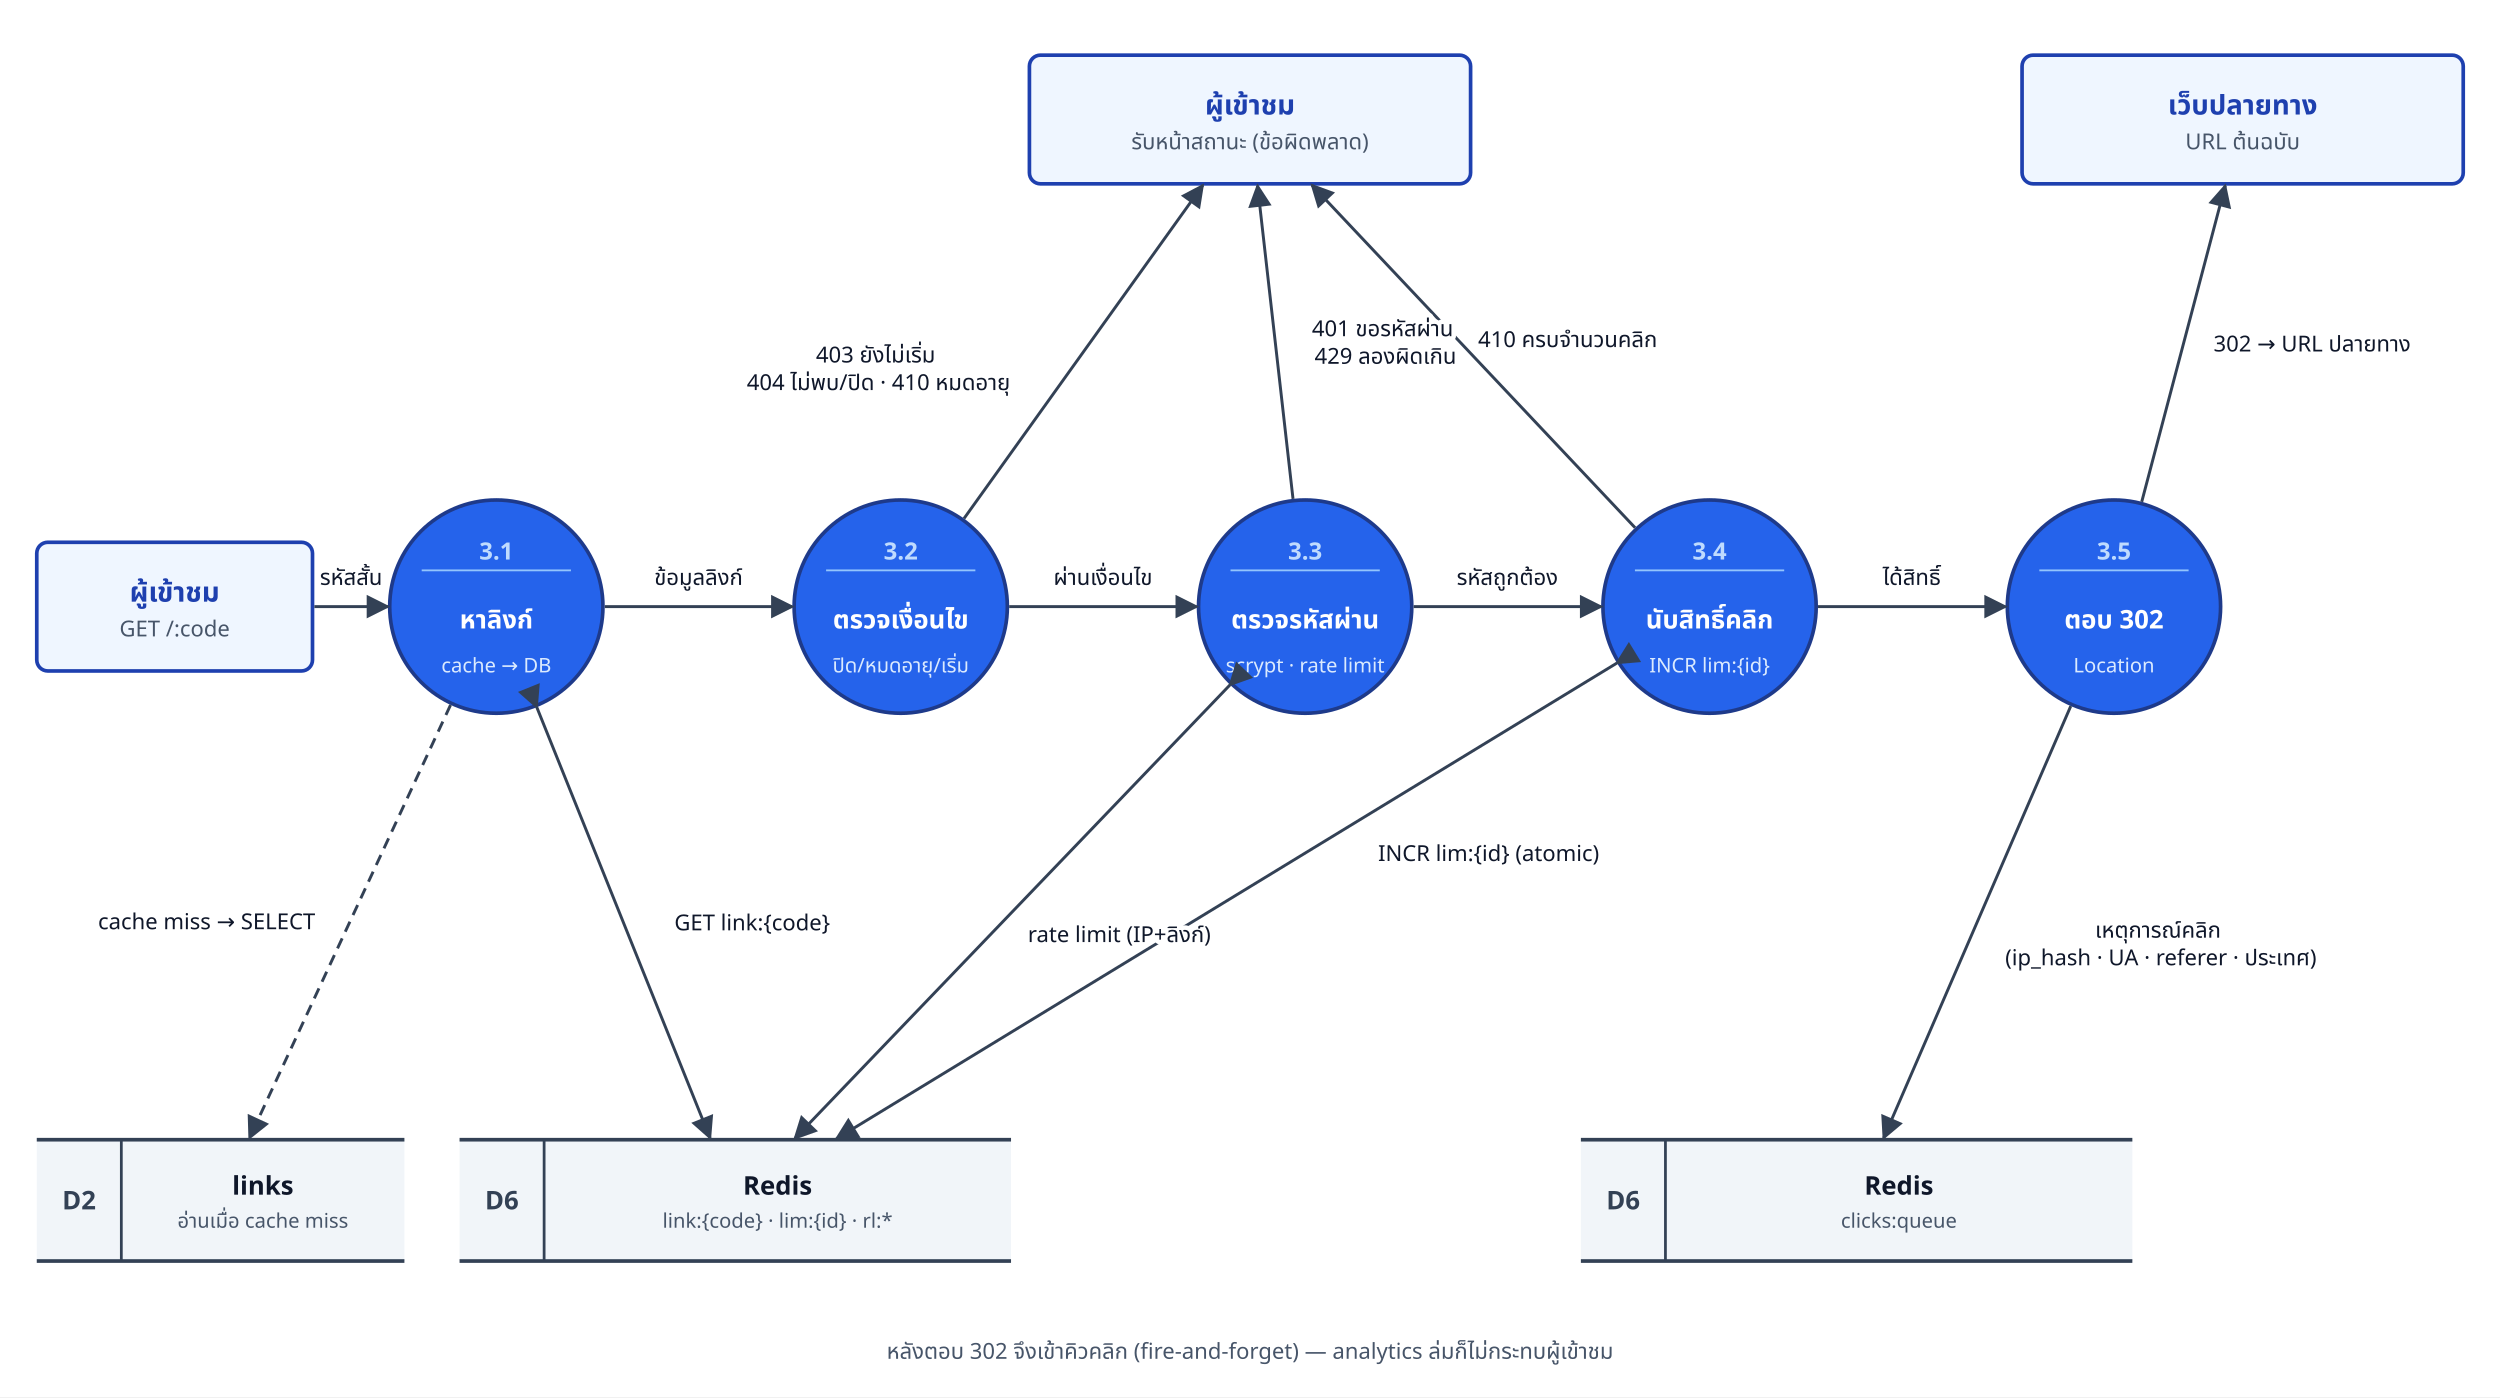
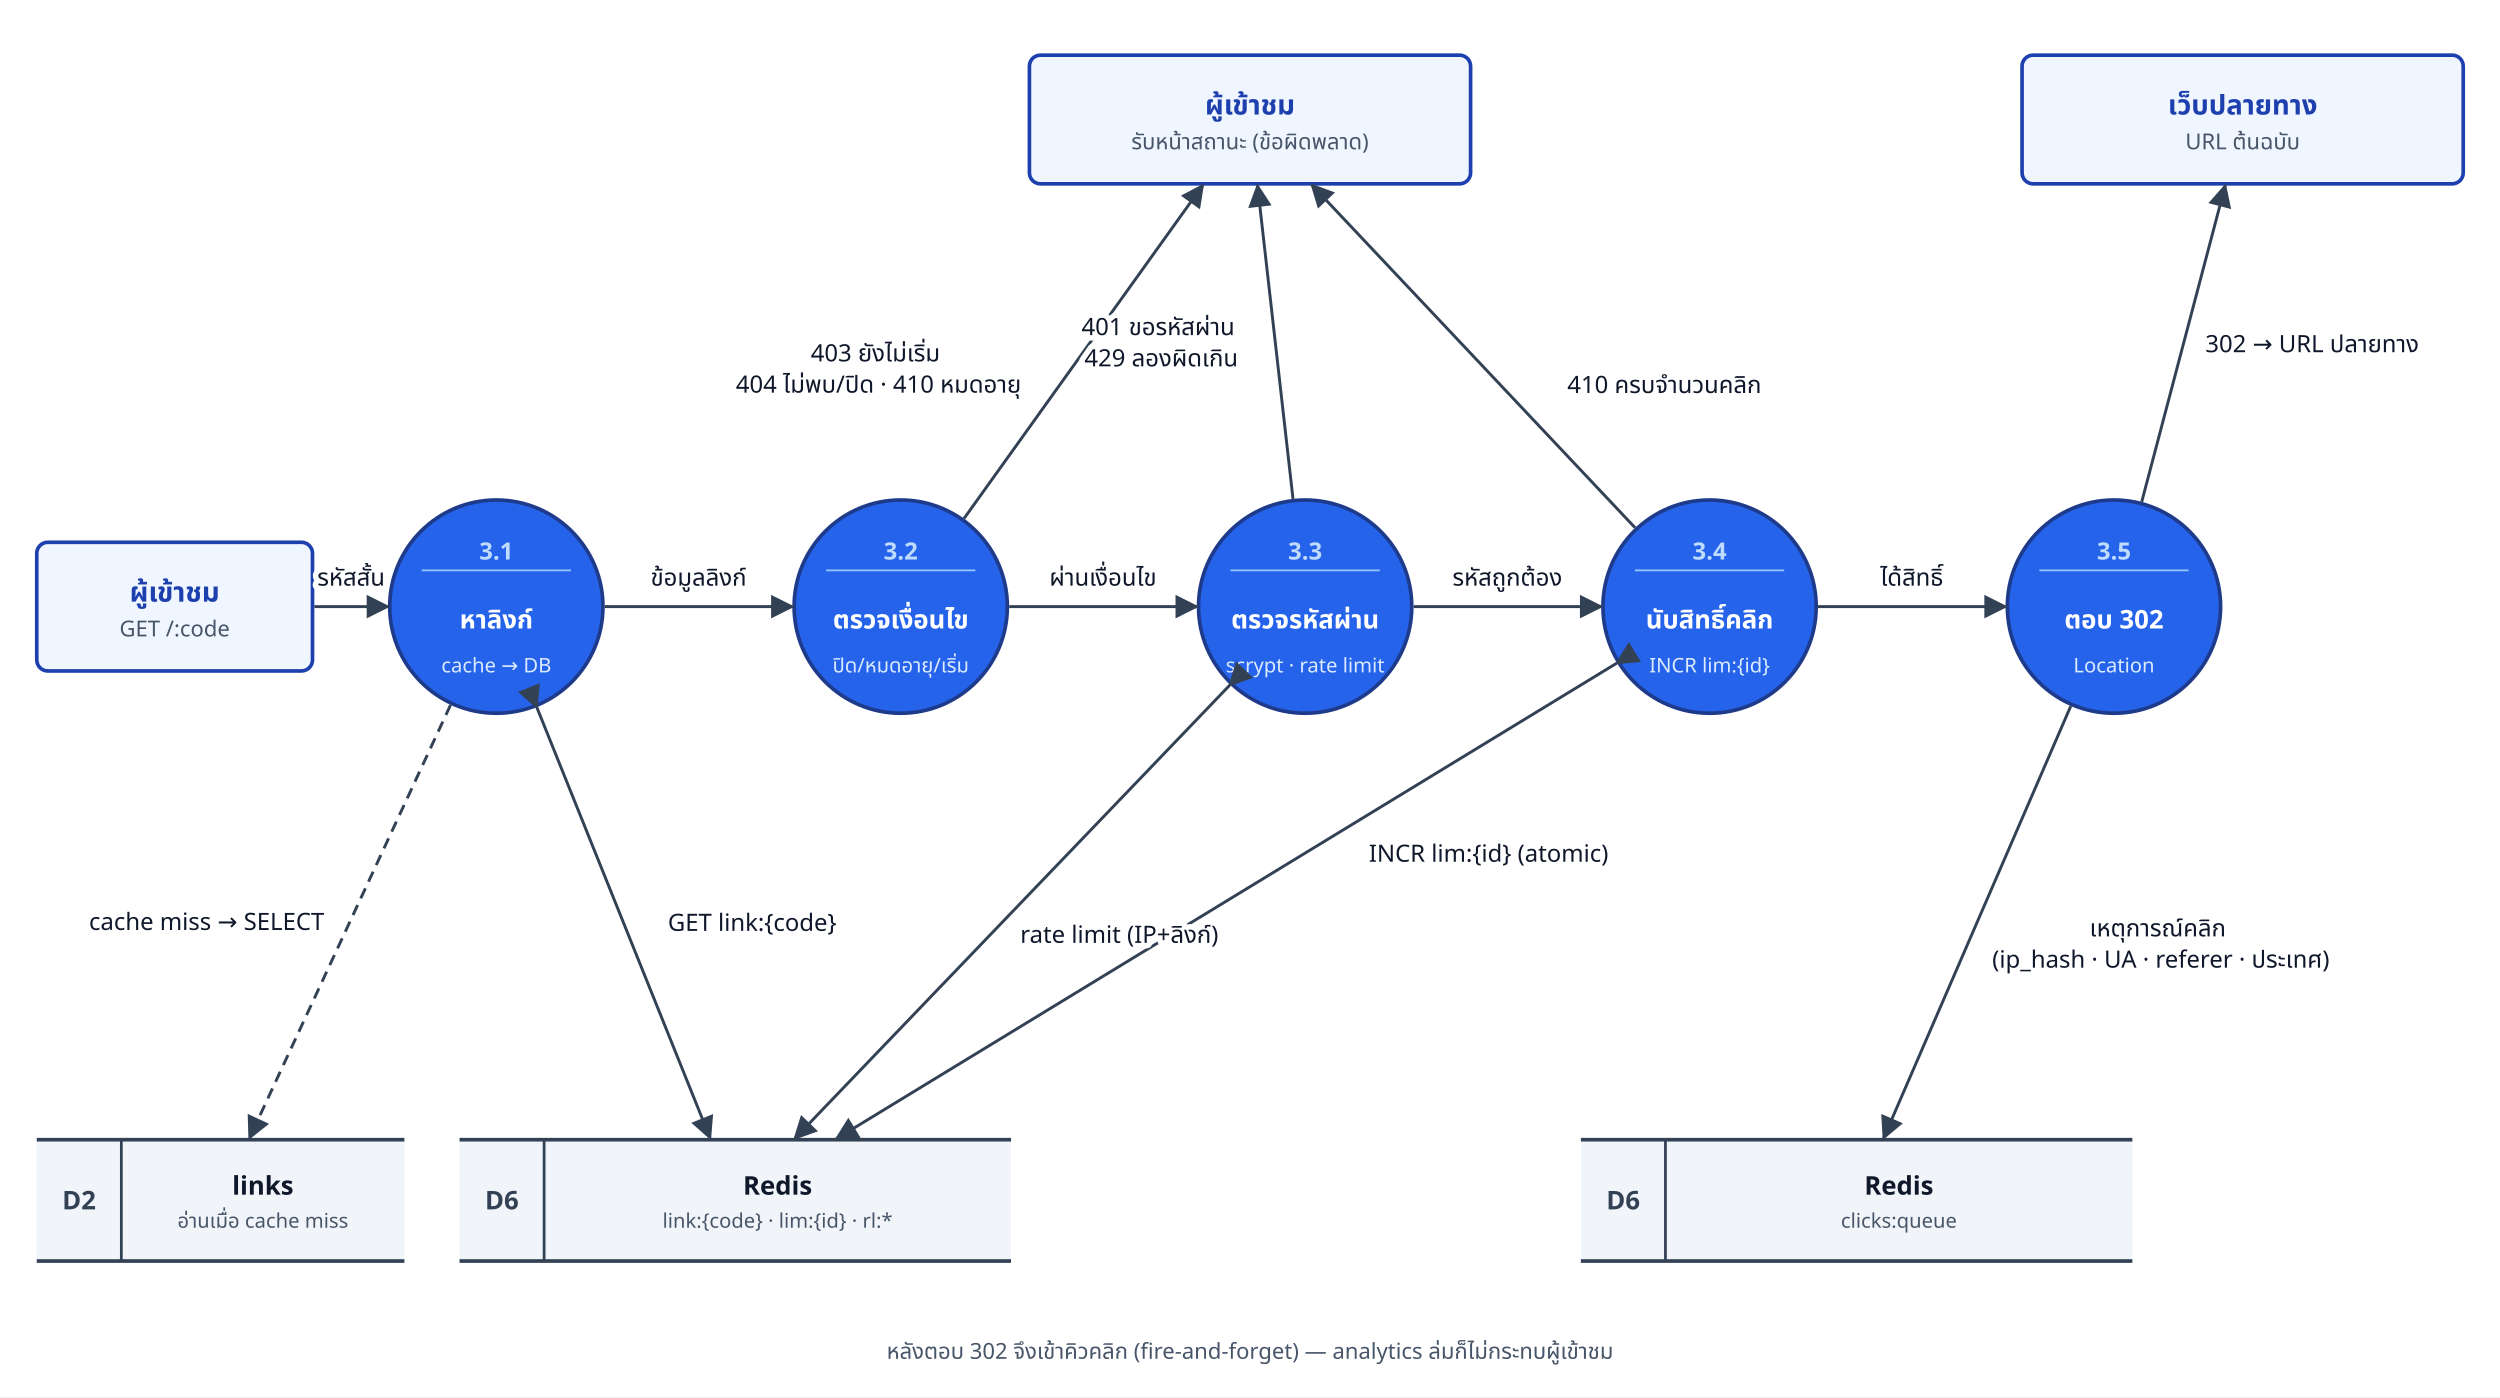
<svg xmlns="http://www.w3.org/2000/svg" viewBox="0 0 1360 760" width="1360" height="760" role="img" aria-label="DFD Level 2 — 3.0 Redirect" font-family="'Noto Sans Thai','Sukhumvit Set',Thonburi,'Segoe UI',system-ui,sans-serif">
  <defs>
    <marker id="ah" viewBox="0 0 10 10" refX="9" refY="5" markerWidth="8" markerHeight="8" orient="auto-start-reverse">
      <path d="M0 0L10 5L0 10z" fill="#334155" />
    </marker>
    <marker id="ahs" viewBox="0 0 10 10" refX="1" refY="5" markerWidth="8" markerHeight="8" orient="auto-start-reverse">
      <path d="M10 0L0 5L10 10z" fill="#334155" />
    </marker>
  </defs>
  <rect width="1360" height="760" fill="#fff" />
  <rect x="20" y="295" width="150" height="70" rx="6" fill="#eff6ff" stroke="#1e40af" stroke-width="2" />
  <text x="95" text-anchor="middle" font-size="15" font-weight="700" fill="#1e40af">
    <tspan x="95" y="327.3">ผู้เข้าชม</tspan>
  </text>
  <text x="95" text-anchor="middle" font-size="12" font-weight="400" fill="#475569">
    <tspan x="95" y="346.2">GET /:code</tspan>
  </text>
  <circle cx="270" cy="330" r="58" fill="#2563eb" stroke="#1e3a8a" stroke-width="2" />
  <text x="270" text-anchor="middle" font-size="13" font-weight="700" fill="#bfdbfe">
    <tspan x="270" y="304.4">3.1</tspan>
  </text>
  <line x1="229.4" x2="310.6" y1="310.28" y2="310.28" stroke="#93c5fd" stroke-width="1" />
  <text x="270" text-anchor="middle" font-size="14" font-weight="700" fill="#fff">
    <tspan x="270" y="341.9">หาลิงก์</tspan>
  </text>
  <text x="270" text-anchor="middle" font-size="11" font-weight="400" fill="#dbeafe">
    <tspan x="270" y="365.8">cache → DB</tspan>
  </text>
  <circle cx="490" cy="330" r="58" fill="#2563eb" stroke="#1e3a8a" stroke-width="2" />
  <text x="490" text-anchor="middle" font-size="13" font-weight="700" fill="#bfdbfe">
    <tspan x="490" y="304.4">3.2</tspan>
  </text>
  <line x1="449.4" x2="530.6" y1="310.28" y2="310.28" stroke="#93c5fd" stroke-width="1" />
  <text x="490" text-anchor="middle" font-size="14" font-weight="700" fill="#fff">
    <tspan x="490" y="341.9">ตรวจเงื่อนไข</tspan>
  </text>
  <text x="490" text-anchor="middle" font-size="11" font-weight="400" fill="#dbeafe">
    <tspan x="490" y="365.8">ปิด/หมดอายุ/เริ่ม</tspan>
  </text>
  <circle cx="710" cy="330" r="58" fill="#2563eb" stroke="#1e3a8a" stroke-width="2" />
  <text x="710" text-anchor="middle" font-size="13" font-weight="700" fill="#bfdbfe">
    <tspan x="710" y="304.4">3.3</tspan>
  </text>
  <line x1="669.4" x2="750.6" y1="310.28" y2="310.28" stroke="#93c5fd" stroke-width="1" />
  <text x="710" text-anchor="middle" font-size="14" font-weight="700" fill="#fff">
    <tspan x="710" y="341.9">ตรวจรหัสผ่าน</tspan>
  </text>
  <text x="710" text-anchor="middle" font-size="11" font-weight="400" fill="#dbeafe">
    <tspan x="710" y="365.8">scrypt · rate limit</tspan>
  </text>
  <circle cx="930" cy="330" r="58" fill="#2563eb" stroke="#1e3a8a" stroke-width="2" />
  <text x="930" text-anchor="middle" font-size="13" font-weight="700" fill="#bfdbfe">
    <tspan x="930" y="304.4">3.4</tspan>
  </text>
  <line x1="889.4" x2="970.6" y1="310.28" y2="310.28" stroke="#93c5fd" stroke-width="1" />
  <text x="930" text-anchor="middle" font-size="14" font-weight="700" fill="#fff">
    <tspan x="930" y="341.9">นับสิทธิ์คลิก</tspan>
  </text>
  <text x="930" text-anchor="middle" font-size="11" font-weight="400" fill="#dbeafe">
    <tspan x="930" y="365.8">INCR lim:{id}</tspan>
  </text>
  <circle cx="1150" cy="330" r="58" fill="#2563eb" stroke="#1e3a8a" stroke-width="2" />
  <text x="1150" text-anchor="middle" font-size="13" font-weight="700" fill="#bfdbfe">
    <tspan x="1150" y="304.4">3.5</tspan>
  </text>
  <line x1="1109.4" x2="1190.6" y1="310.28" y2="310.28" stroke="#93c5fd" stroke-width="1" />
  <text x="1150" text-anchor="middle" font-size="14" font-weight="700" fill="#fff">
    <tspan x="1150" y="341.9">ตอบ 302</tspan>
  </text>
  <text x="1150" text-anchor="middle" font-size="11" font-weight="400" fill="#dbeafe">
    <tspan x="1150" y="365.8">Location</tspan>
  </text>
  <rect x="250" y="620" width="300" height="66" fill="#f1f5f9" stroke="none" />
  <line x1="250" x2="550" y1="620" y2="620" stroke="#334155" stroke-width="2" />
  <line x1="250" x2="550" y1="686" y2="686" stroke="#334155" stroke-width="2" />
  <line x1="296" x2="296" y1="620" y2="686" stroke="#334155" stroke-width="1.5" />
  <text x="273" text-anchor="middle" font-size="14" font-weight="700" fill="#334155">
    <tspan x="273" y="657.9">D6</tspan>
  </text>
  <text x="423" text-anchor="middle" font-size="14" font-weight="700" fill="#0f172a">
    <tspan x="423" y="649.9">Redis</tspan>
  </text>
  <text x="423" text-anchor="middle" font-size="11" font-weight="400" fill="#475569">
    <tspan x="423" y="667.9">link:{code} · lim:{id} · rl:*</tspan>
  </text>
  <rect x="20" y="620" width="200" height="66" fill="#f1f5f9" stroke="none" />
  <line x1="20" x2="220" y1="620" y2="620" stroke="#334155" stroke-width="2" />
  <line x1="20" x2="220" y1="686" y2="686" stroke="#334155" stroke-width="2" />
  <line x1="66" x2="66" y1="620" y2="686" stroke="#334155" stroke-width="1.5" />
  <text x="43" text-anchor="middle" font-size="14" font-weight="700" fill="#334155">
    <tspan x="43" y="657.9">D2</tspan>
  </text>
  <text x="143" text-anchor="middle" font-size="14" font-weight="700" fill="#0f172a">
    <tspan x="143" y="649.9">links</tspan>
  </text>
  <text x="143" text-anchor="middle" font-size="11" font-weight="400" fill="#475569">
    <tspan x="143" y="667.9">อ่านเมื่อ cache miss</tspan>
  </text>
  <rect x="860" y="620" width="300" height="66" fill="#f1f5f9" stroke="none" />
  <line x1="860" x2="1160" y1="620" y2="620" stroke="#334155" stroke-width="2" />
  <line x1="860" x2="1160" y1="686" y2="686" stroke="#334155" stroke-width="2" />
  <line x1="906" x2="906" y1="620" y2="686" stroke="#334155" stroke-width="1.5" />
  <text x="883" text-anchor="middle" font-size="14" font-weight="700" fill="#334155">
    <tspan x="883" y="657.9">D6</tspan>
  </text>
  <text x="1033" text-anchor="middle" font-size="14" font-weight="700" fill="#0f172a">
    <tspan x="1033" y="649.9">Redis</tspan>
  </text>
  <text x="1033" text-anchor="middle" font-size="11" font-weight="400" fill="#475569">
    <tspan x="1033" y="667.9">clicks:queue</tspan>
  </text>
  <rect x="560" y="30" width="240" height="70" rx="6" fill="#eff6ff" stroke="#1e40af" stroke-width="2" />
  <text x="680" text-anchor="middle" font-size="15" font-weight="700" fill="#1e40af">
    <tspan x="680" y="62.3">ผู้เข้าชม</tspan>
  </text>
  <text x="680" text-anchor="middle" font-size="12" font-weight="400" fill="#475569">
    <tspan x="680" y="81.2">รับหน้าสถานะ (ข้อผิดพลาด)</tspan>
  </text>
  <rect x="1100" y="30" width="240" height="70" rx="6" fill="#eff6ff" stroke="#1e40af" stroke-width="2" />
  <text x="1220" text-anchor="middle" font-size="15" font-weight="700" fill="#1e40af">
    <tspan x="1220" y="62.3">เว็บปลายทาง</tspan>
  </text>
  <text x="1220" text-anchor="middle" font-size="12" font-weight="400" fill="#475569">
    <tspan x="1220" y="81.2">URL ต้นฉบับ</tspan>
  </text>
  <path d="M171 330 L211 330" fill="none" stroke="#334155" stroke-width="1.6" marker-end="url(#ah)" />
  <path d="M329 330 L431 330" fill="none" stroke="#334155" stroke-width="1.6" marker-end="url(#ah)" />
  <path d="M549 330 L651 330" fill="none" stroke="#334155" stroke-width="1.6" marker-end="url(#ah)" />
  <path d="M769 330 L871 330" fill="none" stroke="#334155" stroke-width="1.6" marker-end="url(#ah)" />
  <path d="M989 330 L1091 330" fill="none" stroke="#334155" stroke-width="1.6" marker-end="url(#ah)" />
  <path d="M292 384.7 L386.3 619.1" fill="none" stroke="#334155" stroke-width="1.6" marker-end="url(#ah)" marker-start="url(#ahs)" />
  <path d="M245.1 383.5 L135.7 619.1" fill="none" stroke="#334155" stroke-width="1.6" stroke-dasharray="6 4" marker-end="url(#ah)" />
  <path d="M524.4 282.1 L654.3 100.8" fill="none" stroke="#334155" stroke-width="1.6" marker-end="url(#ah)" />
  <path d="M703.4 271.4 L684.1 101" fill="none" stroke="#334155" stroke-width="1.6" marker-end="url(#ah)" />
  <path d="M889.5 287.1 L713.7 100.7" fill="none" stroke="#334155" stroke-width="1.6" marker-end="url(#ah)" />
  <path d="M669.1 372.6 L432.4 619.3" fill="none" stroke="#334155" stroke-width="1.6" marker-end="url(#ah)" marker-start="url(#ahs)" />
  <path d="M879.6 360.7 L455 619.5" fill="none" stroke="#334155" stroke-width="1.6" marker-end="url(#ah)" marker-start="url(#ahs)" />
  <path d="M1165.1 273 L1210.5 101" fill="none" stroke="#334155" stroke-width="1.6" marker-end="url(#ah)" />
  <path d="M1126.5 384.1 L1024.7 619.1" fill="none" stroke="#334155" stroke-width="1.6" marker-end="url(#ah)" />
  <text x="680" text-anchor="middle" font-size="12" font-weight="400" fill="#475569">
    <tspan x="680" y="739.2">หลังตอบ 302 จึงเข้าคิวคลิก (fire-and-forget) — analytics ล่มก็ไม่กระทบผู้เข้าชม</tspan>
  </text>
-   <g font-size="12" fill="#0f172a" stroke="#fff" stroke-width="5" stroke-linejoin="round" paint-order="stroke" style="paint-order:stroke">
-     <text x="191" text-anchor="middle" font-size="12" font-weight="400" fill="#0f172a">
-       <tspan x="191" y="318.2">รหัสสั้น</tspan>
-     </text>
-   </g>
-   <g font-size="12" fill="#0f172a" stroke="#fff" stroke-width="5" stroke-linejoin="round" paint-order="stroke" style="paint-order:stroke">
-     <text x="380" text-anchor="middle" font-size="12" font-weight="400" fill="#0f172a">
-       <tspan x="380" y="318.2">ข้อมูลลิงก์</tspan>
-     </text>
-   </g>
-   <g font-size="12" fill="#0f172a" stroke="#fff" stroke-width="5" stroke-linejoin="round" paint-order="stroke" style="paint-order:stroke">
-     <text x="600" text-anchor="middle" font-size="12" font-weight="400" fill="#0f172a">
-       <tspan x="600" y="318.2">ผ่านเงื่อนไข</tspan>
-     </text>
-   </g>
-   <g font-size="12" fill="#0f172a" stroke="#fff" stroke-width="5" stroke-linejoin="round" paint-order="stroke" style="paint-order:stroke">
-     <text x="820" text-anchor="middle" font-size="12" font-weight="400" fill="#0f172a">
-       <tspan x="820" y="318.2">รหัสถูกต้อง</tspan>
-     </text>
-   </g>
-   <g font-size="12" fill="#0f172a" stroke="#fff" stroke-width="5" stroke-linejoin="round" paint-order="stroke" style="paint-order:stroke">
-     <text x="1040" text-anchor="middle" font-size="12" font-weight="400" fill="#0f172a">
-       <tspan x="1040" y="318.2">ได้สิทธิ์</tspan>
-     </text>
-   </g>
-   <g font-size="12" fill="#0f172a" stroke="#fff" stroke-width="5" stroke-linejoin="round" paint-order="stroke" style="paint-order:stroke">
-     <text x="409.2" text-anchor="middle" font-size="12" font-weight="400" fill="#0f172a">
-       <tspan x="409.2" y="506.1">GET link:{code}</tspan>
-     </text>
-   </g>
-   <g font-size="12" fill="#0f172a" stroke="#fff" stroke-width="5" stroke-linejoin="round" paint-order="stroke" style="paint-order:stroke">
-     <text x="112.4" text-anchor="middle" font-size="12" font-weight="400" fill="#0f172a">
-       <tspan x="112.4" y="505.5">cache miss → SELECT</tspan>
-     </text>
-   </g>
-   <g font-size="12" fill="#0f172a" stroke="#fff" stroke-width="5" stroke-linejoin="round" paint-order="stroke" style="paint-order:stroke">
-     <text x="477.9" text-anchor="middle" font-size="12" font-weight="400" fill="#0f172a">
-       <tspan x="477.9" y="197.2">403 ยังไม่เริ่ม</tspan>
-       <tspan x="477.9" y="212.2">404 ไม่พบ/ปิด · 410 หมดอายุ</tspan>
-     </text>
-   </g>
-   <g font-size="12" fill="#0f172a" stroke="#fff" stroke-width="5" stroke-linejoin="round" paint-order="stroke" style="paint-order:stroke">
-     <text x="753.7" text-anchor="middle" font-size="12" font-weight="400" fill="#0f172a">
-       <tspan x="753.7" y="182.9">401 ขอรหัสผ่าน</tspan>
-       <tspan x="753.7" y="197.9">429 ลองผิดเกิน</tspan>
-     </text>
-   </g>
-   <g font-size="12" fill="#0f172a" stroke="#fff" stroke-width="5" stroke-linejoin="round" paint-order="stroke" style="paint-order:stroke">
-     <text x="852.8" text-anchor="middle" font-size="12" font-weight="400" fill="#0f172a">
-       <tspan x="852.8" y="188.8">410 ครบจำนวนคลิก</tspan>
-     </text>
-   </g>
-   <g font-size="12" fill="#0f172a" stroke="#fff" stroke-width="5" stroke-linejoin="round" paint-order="stroke" style="paint-order:stroke">
-     <text x="608.9" text-anchor="middle" font-size="12" font-weight="400" fill="#0f172a">
-       <tspan x="608.9" y="512.5">rate limit (IP+ลิงก์)</tspan>
-     </text>
-   </g>
-   <g font-size="12" fill="#0f172a" stroke="#fff" stroke-width="5" stroke-linejoin="round" paint-order="stroke" style="paint-order:stroke">
-     <text x="809.8" text-anchor="middle" font-size="12" font-weight="400" fill="#0f172a">
-       <tspan x="809.8" y="468.4">INCR lim:{id} (atomic)</tspan>
-     </text>
-   </g>
-   <g font-size="12" fill="#0f172a" stroke="#fff" stroke-width="5" stroke-linejoin="round" paint-order="stroke" style="paint-order:stroke">
-     <text x="1257.8" text-anchor="middle" font-size="12" font-weight="400" fill="#0f172a">
-       <tspan x="1257.8" y="191.2">302 → URL ปลายทาง</tspan>
-     </text>
-   </g>
-   <g font-size="12" fill="#0f172a" stroke="#fff" stroke-width="5" stroke-linejoin="round" paint-order="stroke" style="paint-order:stroke">
-     <text x="1175.5" text-anchor="middle" font-size="12" font-weight="400" fill="#0f172a">
-       <tspan x="1175.5" y="510.1">เหตุการณ์คลิก</tspan>
-       <tspan x="1175.5" y="525.1">(ip_hash · UA · referer · ประเทศ)</tspan>
+   <g font-size="13" fill="#0f172a" stroke="#fff" stroke-width="6" stroke-linejoin="round" paint-order="stroke" style="paint-order:stroke">
+     <text x="191" text-anchor="middle" font-size="13" font-weight="400" fill="#0f172a">
+       <tspan x="191" y="318.6">รหัสสั้น</tspan>
+     </text>
+   </g>
+   <g font-size="13" fill="#0f172a" stroke="#fff" stroke-width="6" stroke-linejoin="round" paint-order="stroke" style="paint-order:stroke">
+     <text x="380" text-anchor="middle" font-size="13" font-weight="400" fill="#0f172a">
+       <tspan x="380" y="318.6">ข้อมูลลิงก์</tspan>
+     </text>
+   </g>
+   <g font-size="13" fill="#0f172a" stroke="#fff" stroke-width="6" stroke-linejoin="round" paint-order="stroke" style="paint-order:stroke">
+     <text x="600" text-anchor="middle" font-size="13" font-weight="400" fill="#0f172a">
+       <tspan x="600" y="318.6">ผ่านเงื่อนไข</tspan>
+     </text>
+   </g>
+   <g font-size="13" fill="#0f172a" stroke="#fff" stroke-width="6" stroke-linejoin="round" paint-order="stroke" style="paint-order:stroke">
+     <text x="820" text-anchor="middle" font-size="13" font-weight="400" fill="#0f172a">
+       <tspan x="820" y="318.6">รหัสถูกต้อง</tspan>
+     </text>
+   </g>
+   <g font-size="13" fill="#0f172a" stroke="#fff" stroke-width="6" stroke-linejoin="round" paint-order="stroke" style="paint-order:stroke">
+     <text x="1040" text-anchor="middle" font-size="13" font-weight="400" fill="#0f172a">
+       <tspan x="1040" y="318.6">ได้สิทธิ์</tspan>
+     </text>
+   </g>
+   <g font-size="13" fill="#0f172a" stroke="#fff" stroke-width="6" stroke-linejoin="round" paint-order="stroke" style="paint-order:stroke">
+     <text x="409.2" text-anchor="middle" font-size="13" font-weight="400" fill="#0f172a">
+       <tspan x="409.2" y="506.4">GET link:{code}</tspan>
+     </text>
+   </g>
+   <g font-size="13" fill="#0f172a" stroke="#fff" stroke-width="6" stroke-linejoin="round" paint-order="stroke" style="paint-order:stroke">
+     <text x="112.4" text-anchor="middle" font-size="13" font-weight="400" fill="#0f172a">
+       <tspan x="112.4" y="505.9">cache miss → SELECT</tspan>
+     </text>
+   </g>
+   <g font-size="13" fill="#0f172a" stroke="#fff" stroke-width="6" stroke-linejoin="round" paint-order="stroke" style="paint-order:stroke">
+     <text x="477.9" text-anchor="middle" font-size="13" font-weight="400" fill="#0f172a">
+       <tspan x="477.9" y="196.6">403 ยังไม่เริ่ม</tspan>
+       <tspan x="477.9" y="213.6">404 ไม่พบ/ปิด · 410 หมดอายุ</tspan>
+     </text>
+   </g>
+   <g font-size="13" fill="#0f172a" stroke="#fff" stroke-width="6" stroke-linejoin="round" paint-order="stroke" style="paint-order:stroke">
+     <text x="631.7" text-anchor="middle" font-size="13" font-weight="400" fill="#0f172a">
+       <tspan x="631.7" y="182.3">401 ขอรหัสผ่าน</tspan>
+       <tspan x="631.7" y="199.3">429 ลองผิดเกิน</tspan>
+     </text>
+   </g>
+   <g font-size="13" fill="#0f172a" stroke="#fff" stroke-width="6" stroke-linejoin="round" paint-order="stroke" style="paint-order:stroke">
+     <text x="905.4" text-anchor="middle" font-size="13" font-weight="400" fill="#0f172a">
+       <tspan x="905.4" y="213.8">410 ครบจำนวนคลิก</tspan>
+     </text>
+   </g>
+   <g font-size="13" fill="#0f172a" stroke="#fff" stroke-width="6" stroke-linejoin="round" paint-order="stroke" style="paint-order:stroke">
+     <text x="608.9" text-anchor="middle" font-size="13" font-weight="400" fill="#0f172a">
+       <tspan x="608.9" y="512.9">rate limit (IP+ลิงก์)</tspan>
+     </text>
+   </g>
+   <g font-size="13" fill="#0f172a" stroke="#fff" stroke-width="6" stroke-linejoin="round" paint-order="stroke" style="paint-order:stroke">
+     <text x="809.8" text-anchor="middle" font-size="13" font-weight="400" fill="#0f172a">
+       <tspan x="809.8" y="468.8">INCR lim:{id} (atomic)</tspan>
+     </text>
+   </g>
+   <g font-size="13" fill="#0f172a" stroke="#fff" stroke-width="6" stroke-linejoin="round" paint-order="stroke" style="paint-order:stroke">
+     <text x="1257.8" text-anchor="middle" font-size="13" font-weight="400" fill="#0f172a">
+       <tspan x="1257.8" y="191.6">302 → URL ปลายทาง</tspan>
+     </text>
+   </g>
+   <g font-size="13" fill="#0f172a" stroke="#fff" stroke-width="6" stroke-linejoin="round" paint-order="stroke" style="paint-order:stroke">
+     <text x="1175.5" text-anchor="middle" font-size="13" font-weight="400" fill="#0f172a">
+       <tspan x="1175.5" y="509.4">เหตุการณ์คลิก</tspan>
+       <tspan x="1175.5" y="526.4">(ip_hash · UA · referer · ประเทศ)</tspan>
    </text>
  </g>
</svg>
